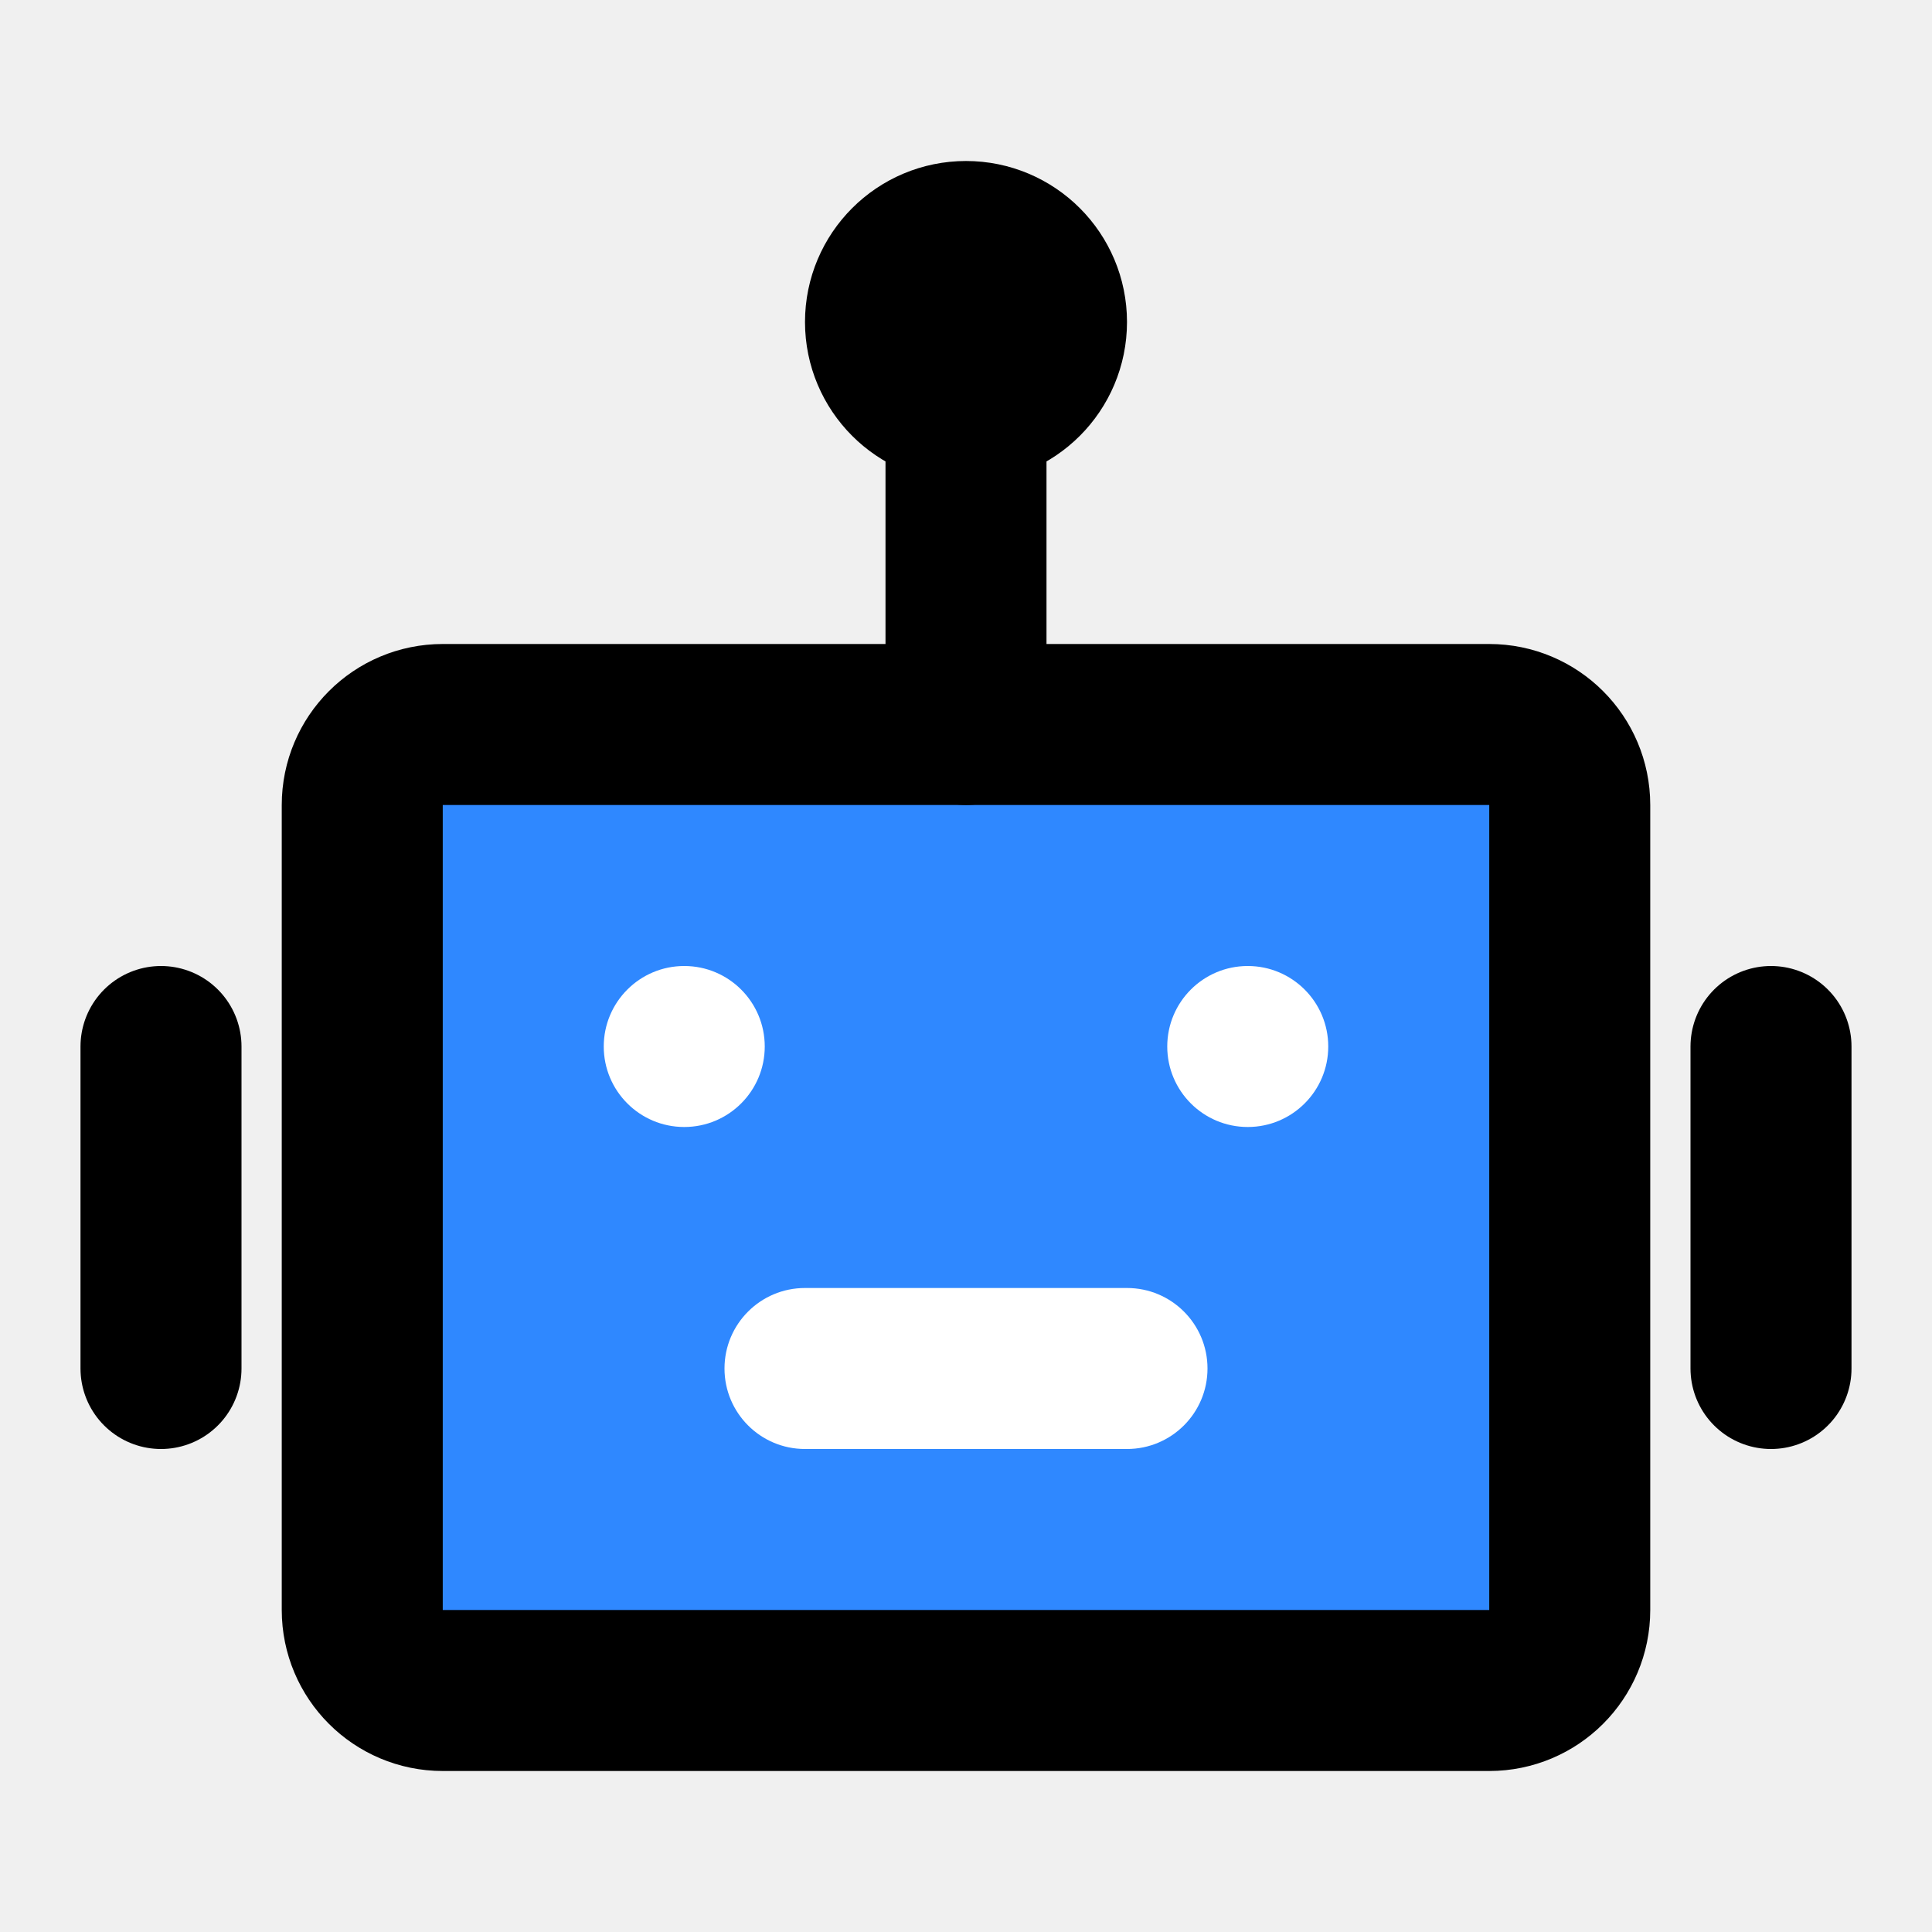
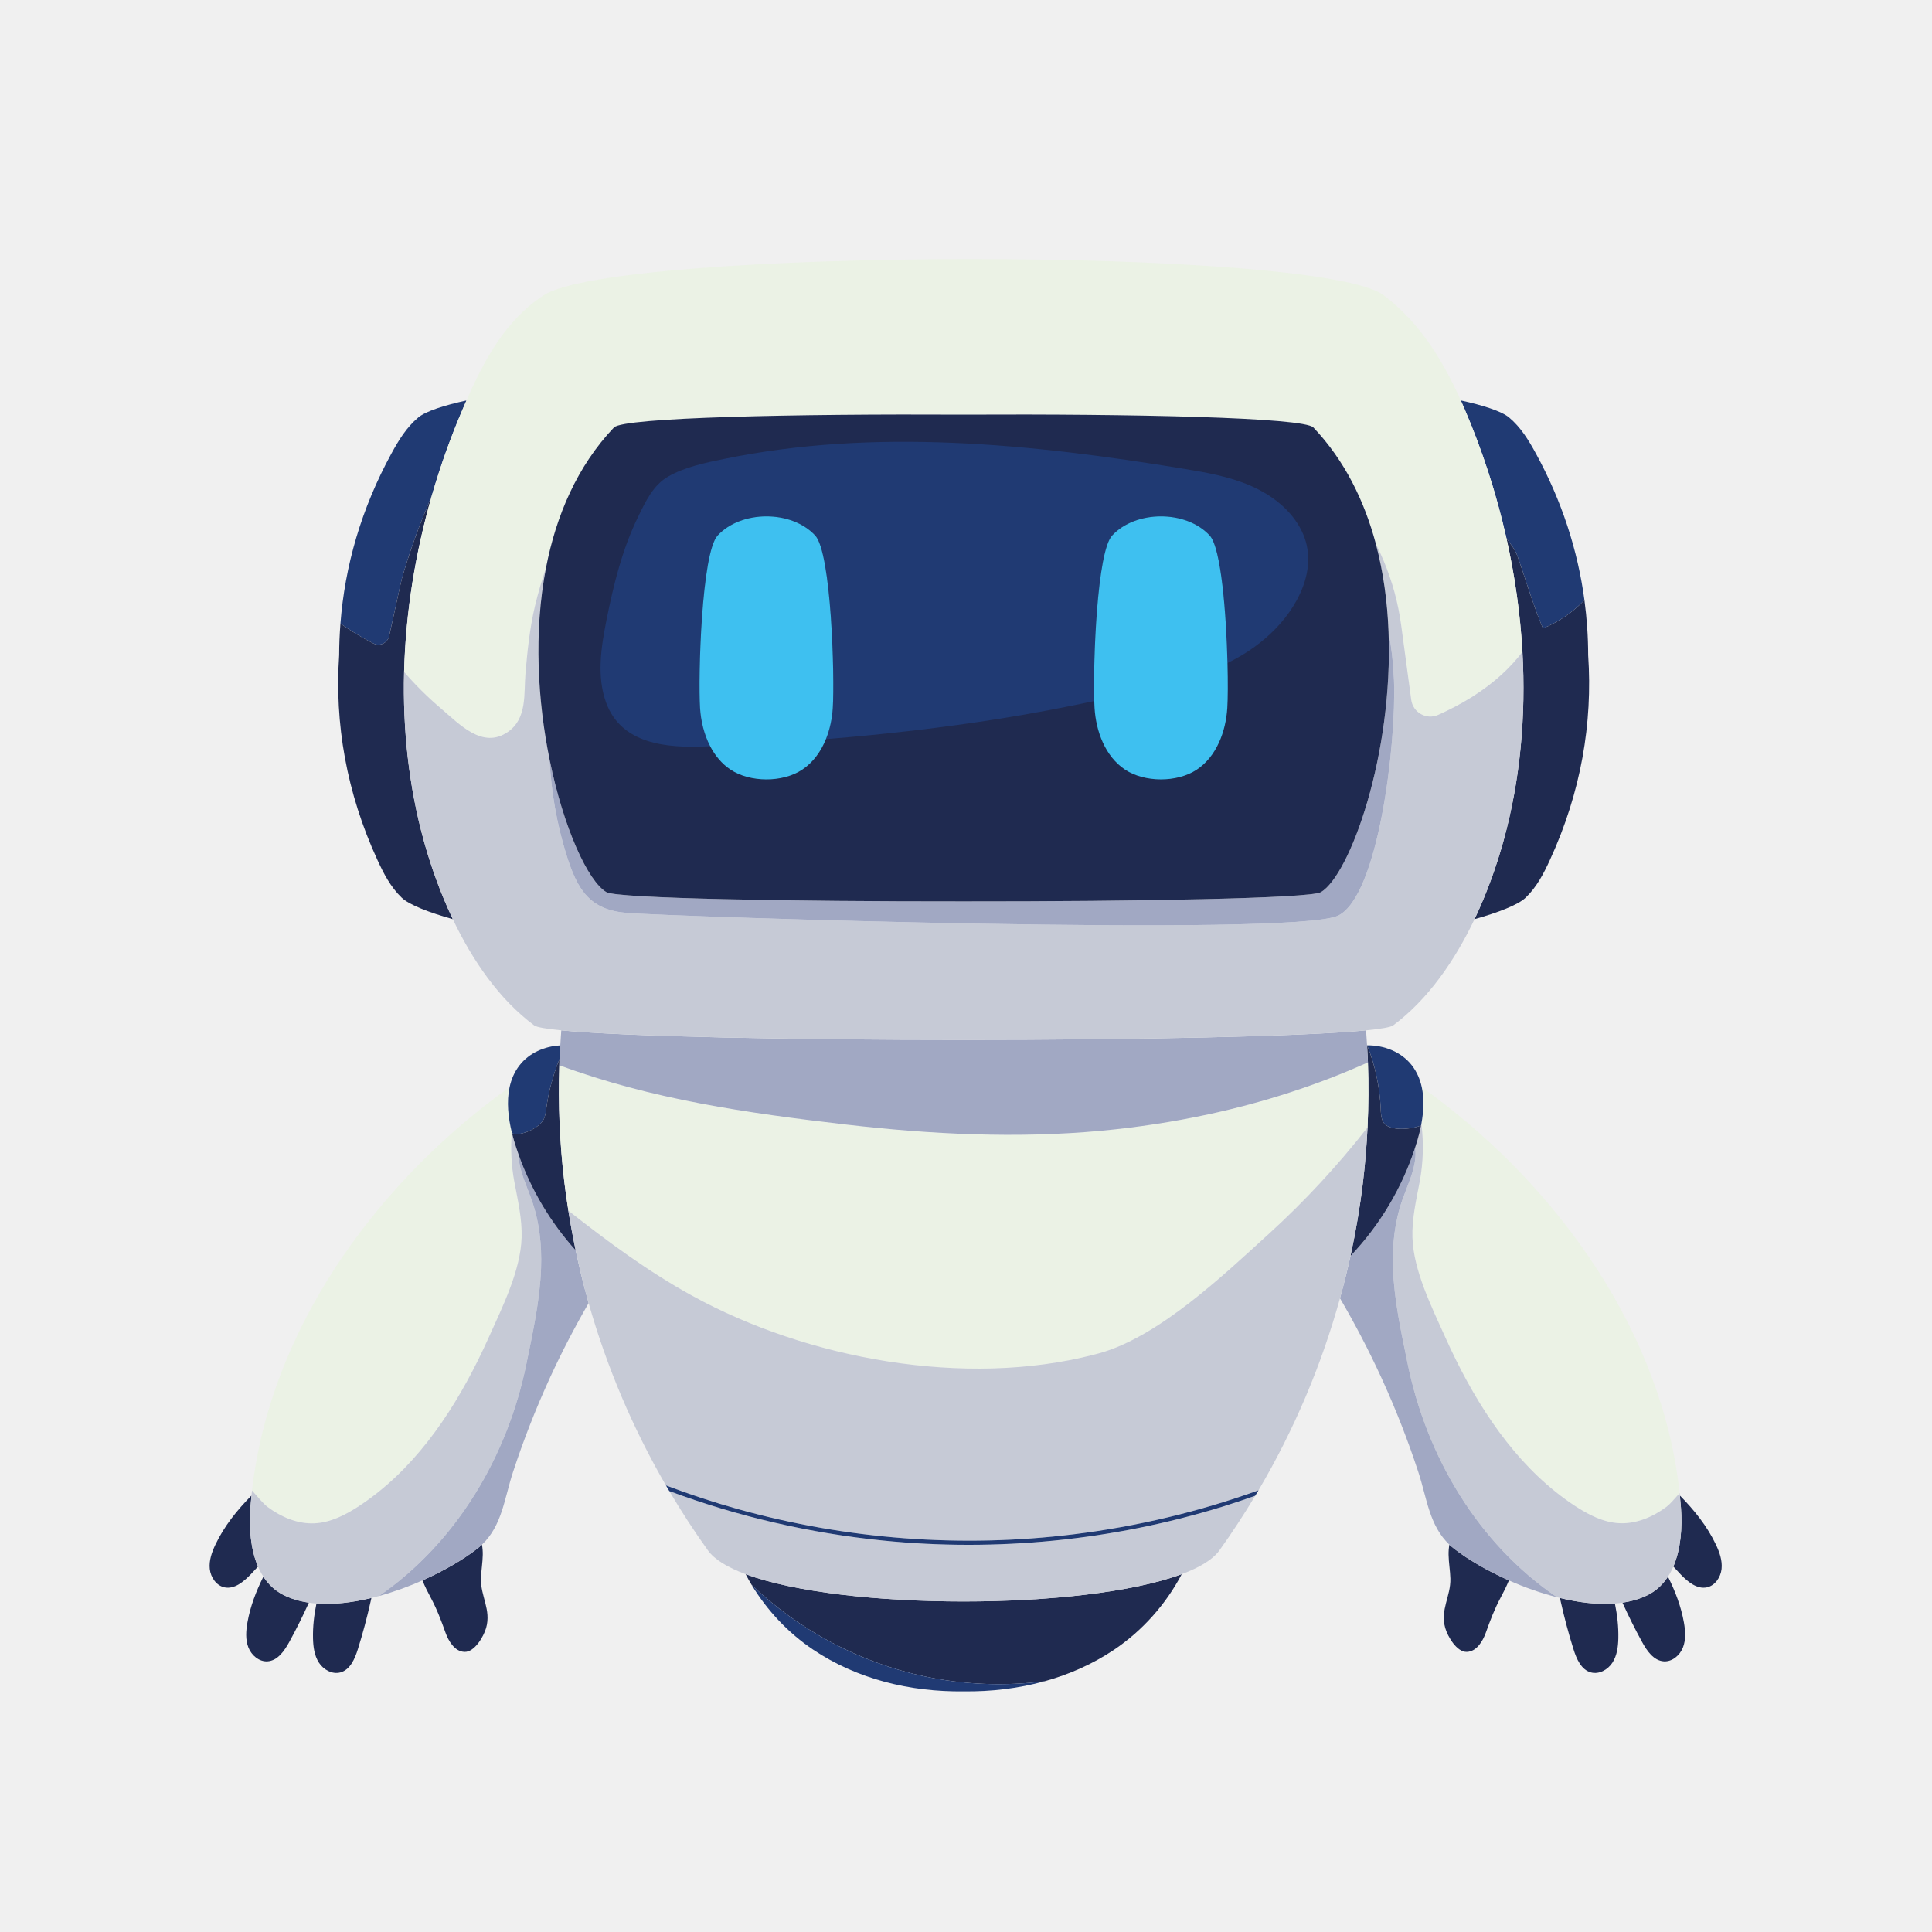
- <svg xmlns="http://www.w3.org/2000/svg" width="800px" height="800px" viewBox="0 0 48 48" fill="none">
-   <rect width="48" height="48" fill="white" fill-opacity="0.01" />
-   <rect x="9" y="18" width="30" height="24" rx="2" fill="#2F88FF" stroke="#000000" stroke-width="4" />
-   <circle cx="17" cy="26" r="2" fill="white" />
-   <circle cx="31" cy="26" r="2" fill="white" />
-   <path d="M20 32C18.895 32 18 32.895 18 34C18 35.105 18.895 36 20 36V32ZM28 36C29.105 36 30 35.105 30 34C30 32.895 29.105 32 28 32V36ZM20 36H28V32H20V36Z" fill="white" />
-   <path d="M24 10V18" stroke="#000000" stroke-width="4" stroke-linecap="round" stroke-linejoin="round" />
-   <path d="M4 26V34" stroke="#000000" stroke-width="4" stroke-linecap="round" stroke-linejoin="round" />
-   <path d="M44 26V34" stroke="#000000" stroke-width="4" stroke-linecap="round" stroke-linejoin="round" />
-   <circle cx="24" cy="8" r="2" stroke="#000000" stroke-width="4" />
+ <svg xmlns="http://www.w3.org/2000/svg" width="150" height="150" viewBox="0 0 150 150" fill="none">
+   <path d="M112.53 119.926C112.482 120.186 112.463 120.455 112.468 120.719C112.478 121.336 112.591 121.948 112.607 122.564C112.642 123.933 111.8 124.976 112.208 126.397C112.394 127.047 113.094 128.27 113.876 128.252C114.654 128.235 115.134 127.39 115.358 126.763C115.698 125.811 116.024 124.942 116.506 124.042C116.739 123.608 116.966 123.161 117.15 122.702C115.465 121.955 113.961 121.071 112.888 120.234C112.761 120.135 112.643 120.032 112.53 119.926Z" fill="#1F2A50" />
+   <path d="M129.919 121.625C130.108 121.828 130.292 122.036 130.484 122.235C131.034 122.802 131.74 123.401 132.514 123.243C133.154 123.111 133.592 122.463 133.662 121.813C133.731 121.162 133.504 120.517 133.224 119.925C132.543 118.487 131.536 117.237 130.423 116.111C130.455 116.425 130.486 116.741 130.509 117.057C130.621 118.572 130.506 120.259 129.919 121.625Z" fill="#1F2A50" />
+   <path d="M130.739 125.973C130.518 124.726 130.066 123.54 129.499 122.411C129.129 122.979 128.648 123.458 128.021 123.79C127.406 124.115 126.712 124.32 125.967 124.43C126.437 125.463 126.941 126.482 127.488 127.478C127.867 128.171 128.391 128.934 129.178 128.986C129.831 129.028 130.425 128.518 130.663 127.909C130.902 127.3 130.853 126.618 130.739 125.973Z" fill="#1F2A50" />
+   <path d="M121.114 124.066C121.136 124.169 121.158 124.271 121.181 124.373C121.457 125.607 121.784 126.829 122.162 128.035C122.398 128.789 122.76 129.641 123.523 129.847C124.154 130.017 124.837 129.634 125.191 129.084C125.545 128.534 125.632 127.855 125.647 127.201C125.668 126.29 125.563 125.386 125.38 124.497C124.051 124.599 122.584 124.422 121.114 124.066Z" fill="#1F2A50" />
+   <path d="M110.357 87.243C110.543 88.741 110.503 90.267 110.224 91.751C109.956 93.177 109.617 94.617 109.662 96.078C109.74 98.639 111.159 101.483 112.195 103.79C112.468 104.398 112.754 105.005 113.053 105.609C115.237 110.007 118.166 114.223 122.296 116.929C123.337 117.609 124.49 118.202 125.732 118.261C127.044 118.324 128.328 117.777 129.381 116.992C129.642 116.797 130 116.386 130.406 115.925C129.081 103.539 121.096 92.371 111.255 85.04C110.996 84.847 110.702 84.632 110.387 84.415C110.58 85.314 110.531 86.291 110.357 87.243Z" fill="#EBF2E5" />
+   <path d="M129.499 122.411C129.66 122.165 129.799 121.902 129.919 121.625C130.506 120.259 130.621 118.572 130.509 117.057C130.486 116.741 130.455 116.425 130.423 116.111C130.417 116.049 130.413 115.987 130.406 115.925C130 116.386 129.642 116.797 129.381 116.992C128.327 117.777 127.044 118.324 125.732 118.261C124.49 118.202 123.337 117.609 122.296 116.929C118.166 114.223 115.237 110.007 113.053 105.609C112.754 105.005 112.468 104.398 112.195 103.79C111.159 101.483 109.74 98.639 109.662 96.078C109.617 94.617 109.956 93.177 110.224 91.751C110.503 90.267 110.543 88.741 110.356 87.243C110.349 87.283 110.343 87.324 110.335 87.364C110.256 87.769 110.155 88.17 110.041 88.556C109.988 88.736 109.93 88.915 109.872 89.093C109.907 89.361 109.912 89.632 109.888 89.893C109.785 91.009 109.277 92.039 108.902 93.094C108.276 94.852 108.091 96.639 108.15 98.433C108.234 100.925 108.789 103.429 109.29 105.883C110.763 113.093 114.763 119.854 120.887 124.009C120.963 124.029 121.039 124.048 121.114 124.066C122.584 124.422 124.051 124.599 125.38 124.497C125.58 124.481 125.774 124.458 125.967 124.429C126.713 124.32 127.407 124.115 128.021 123.79C128.648 123.458 129.129 122.979 129.499 122.411Z" fill="#C6CAD6" />
+   <path d="M109.29 105.883C108.789 103.429 108.233 100.925 108.15 98.433C108.091 96.639 108.276 94.852 108.901 93.094C109.277 92.039 109.784 91.009 109.888 89.893C109.912 89.632 109.906 89.361 109.872 89.094C108.856 92.229 107.126 95.13 104.853 97.516C104.612 98.617 104.338 99.711 104.037 100.799C105.196 102.777 106.257 104.812 107.216 106.894C107.249 106.967 107.283 107.04 107.316 107.114C108.384 109.455 109.322 111.856 110.123 114.301C110.79 116.336 110.967 118.447 112.53 119.926C112.643 120.032 112.761 120.135 112.888 120.234C113.961 121.071 115.465 121.955 117.15 122.702C118.335 123.228 119.609 123.684 120.887 124.009C114.763 119.854 110.763 113.093 109.29 105.883Z" fill="#A1A8C3" />
+   <path d="M106.156 81.177C106.768 82.729 107.121 84.385 107.196 86.052C107.212 86.415 107.22 86.795 107.397 87.113C107.543 87.374 107.844 87.52 108.2 87.591C108.847 87.719 109.679 87.596 110.11 87.46C110.185 87.436 110.26 87.402 110.335 87.364C110.343 87.324 110.349 87.283 110.357 87.243C110.531 86.291 110.58 85.314 110.387 84.415C110.254 83.799 110.008 83.218 109.612 82.708C108.801 81.668 107.464 81.142 106.138 81.159C106.139 81.174 106.14 81.19 106.14 81.205C106.146 81.196 106.151 81.186 106.156 81.177Z" fill="#203A73" />
+   <path d="M108.2 87.591C107.844 87.52 107.543 87.374 107.397 87.113C107.22 86.795 107.212 86.415 107.196 86.052C107.121 84.385 106.768 82.729 106.155 81.177C106.151 81.186 106.146 81.196 106.14 81.205C106.166 81.631 106.19 82.057 106.206 82.483C106.267 84.166 106.256 85.852 106.175 87.534C106.106 88.944 105.993 90.351 105.825 91.754C105.595 93.686 105.269 95.609 104.853 97.516C107.126 95.13 108.856 92.229 109.872 89.093C109.93 88.915 109.988 88.736 110.041 88.556C110.155 88.17 110.256 87.769 110.334 87.364C110.26 87.402 110.185 87.436 110.109 87.46C109.679 87.596 108.847 87.719 108.2 87.591Z" fill="#1F2A50" />
+   <path d="M37.061 120.234C35.988 121.071 34.484 121.955 32.8 122.702C32.983 123.161 33.211 123.608 33.443 124.042C33.925 124.941 34.251 125.811 34.591 126.763C34.815 127.39 35.295 128.235 36.074 128.252C36.855 128.269 37.555 127.047 37.741 126.397C38.149 124.976 37.307 123.933 37.342 122.564C37.359 121.948 37.471 121.336 37.481 120.719C37.486 120.455 37.467 120.186 37.419 119.925C37.306 120.032 37.188 120.135 37.061 120.234Z" fill="#1F2A50" />
+   <path d="M19.44 117.057C19.463 116.741 19.494 116.425 19.526 116.111C18.413 117.237 17.407 118.487 16.725 119.925C16.445 120.517 16.218 121.162 16.288 121.813C16.357 122.463 16.795 123.111 17.436 123.243C18.209 123.401 18.915 122.802 19.465 122.235C19.658 122.036 19.841 121.828 20.03 121.625C19.443 120.259 19.328 118.572 19.44 117.057Z" fill="#1F2A50" />
+   <path d="M20.45 122.411C19.884 123.54 19.431 124.726 19.21 125.973C19.096 126.618 19.047 127.3 19.286 127.909C19.524 128.518 20.118 129.028 20.771 128.986C21.559 128.935 22.082 128.171 22.462 127.478C23.008 126.482 23.512 125.463 23.982 124.43C23.237 124.32 22.543 124.115 21.928 123.79C21.301 123.458 20.82 122.979 20.45 122.411Z" fill="#1F2A50" />
+   <path d="M24.569 124.497C24.386 125.386 24.281 126.29 24.302 127.201C24.318 127.855 24.404 128.534 24.758 129.084C25.112 129.634 25.795 130.017 26.426 129.847C27.189 129.641 27.551 128.789 27.787 128.035C28.165 126.829 28.492 125.607 28.768 124.373C28.791 124.271 28.813 124.169 28.835 124.066C27.365 124.422 25.899 124.599 24.569 124.497Z" fill="#1F2A50" />
+   <path d="M20.777 117.001C21.831 117.786 23.114 118.333 24.427 118.27C25.668 118.211 26.822 117.618 27.863 116.938C31.992 114.232 34.922 110.017 37.105 105.619C37.405 105.015 37.691 104.407 37.963 103.8C39 101.492 40.418 98.649 40.497 96.087C40.541 94.626 40.202 93.187 39.934 91.761C39.697 90.496 39.636 89.201 39.737 87.918C39.454 86.762 39.323 85.529 39.563 84.415C39.247 84.632 38.953 84.847 38.694 85.04C28.907 92.332 20.955 103.418 19.566 115.723C20.048 116.267 20.477 116.778 20.777 117.001Z" fill="#EBF2E5" />
+   <path d="M40.869 105.893C41.37 103.439 41.925 100.934 42.008 98.442C42.068 96.649 41.883 94.861 41.257 93.103C40.881 92.048 40.374 91.017 40.27 89.903C40.262 89.809 40.257 89.714 40.255 89.619C40.132 89.267 40.014 88.914 39.908 88.556C39.852 88.367 39.8 88.174 39.752 87.979C39.747 87.959 39.742 87.939 39.737 87.918C39.636 89.201 39.697 90.496 39.934 91.761C40.202 93.187 40.541 94.626 40.497 96.087C40.418 98.649 39 101.492 37.963 103.8C37.691 104.407 37.405 105.015 37.105 105.619C34.922 110.017 31.992 114.232 27.863 116.938C26.822 117.618 25.668 118.211 24.427 118.27C23.114 118.333 21.831 117.786 20.777 117.001C20.477 116.778 20.048 116.267 19.566 115.723C19.552 115.852 19.539 115.982 19.526 116.111C19.494 116.425 19.463 116.741 19.44 117.057C19.328 118.572 19.443 120.259 20.03 121.625C20.15 121.902 20.289 122.165 20.45 122.411C20.82 122.979 21.301 123.458 21.928 123.79C22.543 124.115 23.237 124.32 23.982 124.43C24.175 124.458 24.369 124.481 24.569 124.497C25.899 124.599 27.365 124.422 28.835 124.066C29.032 124.018 29.228 123.967 29.424 123.914C35.462 119.749 39.408 113.042 40.869 105.893Z" fill="#C6CAD6" />
+   <path d="M40.255 89.619C40.257 89.714 40.262 89.809 40.27 89.903C40.374 91.017 40.881 92.048 41.257 93.103C41.883 94.861 42.068 96.649 42.008 98.442C41.925 100.934 41.37 103.439 40.869 105.893C39.408 113.042 35.462 119.749 29.424 123.914C30.58 123.597 31.726 123.178 32.8 122.702C34.484 121.955 35.988 121.071 37.061 120.234C37.188 120.135 37.306 120.032 37.419 119.926C38.983 118.447 39.16 116.336 39.826 114.301C40.627 111.856 41.565 109.455 42.633 107.114C42.666 107.04 42.7 106.967 42.733 106.894C43.632 104.942 44.626 103.034 45.701 101.173C45.317 99.819 44.984 98.454 44.695 97.08C42.744 94.917 41.224 92.366 40.255 89.619Z" fill="#A1A8C3" />
+   <path d="M39.737 87.918C39.742 87.939 39.747 87.959 39.752 87.979C39.887 88.033 40.037 88.056 40.182 88.049C40.623 88.025 41.238 87.793 41.69 87.464C41.905 87.308 42.082 87.131 42.188 86.944C42.336 86.679 42.371 86.368 42.412 86.067C42.59 84.75 42.939 83.457 43.439 82.226C43.453 81.872 43.478 81.518 43.5 81.165C42.279 81.228 41.084 81.749 40.338 82.708C39.941 83.218 39.695 83.798 39.563 84.415C39.323 85.529 39.454 86.762 39.737 87.918Z" fill="#203A73" />
+   <path d="M43.427 82.705C43.432 82.546 43.432 82.385 43.439 82.225C42.939 83.457 42.591 84.75 42.412 86.067C42.371 86.368 42.336 86.679 42.188 86.944C42.082 87.131 41.905 87.308 41.69 87.464C41.238 87.793 40.623 88.025 40.182 88.049C40.037 88.056 39.887 88.033 39.752 87.979C39.801 88.174 39.852 88.367 39.908 88.556C40.014 88.914 40.132 89.267 40.255 89.619C41.224 92.366 42.744 94.917 44.696 97.08C44.48 96.056 44.29 95.029 44.128 93.997C44.01 93.251 43.902 92.503 43.812 91.754C43.453 88.751 43.327 85.725 43.427 82.705Z" fill="#1F2A50" />
+   <path d="M57.891 122.218C58.038 122.497 58.19 122.775 58.355 123.046C62.067 126.596 66.779 129.093 71.805 130.159C74.858 130.807 78.018 130.925 81.112 130.529C83.026 130 84.852 129.192 86.508 128.077C88.697 126.605 90.523 124.553 91.75 122.216C84.163 125.044 65.481 125.044 57.891 122.218Z" fill="#1F2A50" />
+   <path d="M106.206 82.483C102.256 84.261 98.089 85.596 93.834 86.514C91.093 87.105 88.312 87.528 85.515 87.79C78.96 88.402 72.258 88.071 65.725 87.314C57.972 86.416 50.552 85.348 43.427 82.705C43.327 85.725 43.453 88.751 43.812 91.754C43.902 92.503 44.01 93.251 44.128 93.997C47.197 96.41 50.338 98.731 53.755 100.609C62.666 105.507 74.897 107.764 84.925 105.178C85.052 105.145 85.178 105.112 85.304 105.078C89.953 103.815 95.005 98.984 98.488 95.818C101.278 93.282 103.85 90.505 106.175 87.534C106.256 85.852 106.268 84.166 106.206 82.483Z" fill="#EBF2E5" />
+   <path d="M68.54 119.606C62.883 119.036 57.293 117.751 51.964 115.766C52.895 117.341 53.894 118.882 54.969 120.379C55.478 121.087 56.5 121.699 57.891 122.218C65.481 125.045 84.163 125.044 91.75 122.216C93.14 121.698 94.16 121.086 94.669 120.379C95.661 118.998 96.585 117.578 97.454 116.131C96.607 116.43 95.757 116.718 94.898 116.983C86.4 119.6 77.387 120.499 68.54 119.606Z" fill="#C6CAD6" />
+   <path d="M105.825 91.754C105.993 90.351 106.106 88.944 106.175 87.534C103.85 90.505 101.278 93.282 98.488 95.818C95.005 98.984 89.953 103.815 85.304 105.078C85.178 105.112 85.052 105.145 84.925 105.178C74.897 107.764 62.666 105.507 53.755 100.609C50.338 98.731 47.197 96.41 44.128 93.997C44.29 95.029 44.479 96.057 44.695 97.08C44.984 98.454 45.317 99.819 45.701 101.173C47.093 106.083 49.105 110.846 51.702 115.326C53.522 116.016 55.372 116.627 57.248 117.152C65.732 119.525 74.67 120.199 83.413 119.115C88.282 118.512 93.092 117.372 97.71 115.706C100.483 111.002 102.603 105.98 104.037 100.799C104.338 99.71 104.612 98.617 104.853 97.516C105.269 95.609 105.595 93.686 105.825 91.754Z" fill="#C6CAD6" />
+   <path d="M83.413 119.115C74.67 120.199 65.732 119.525 57.248 117.152C55.372 116.627 53.522 116.016 51.703 115.326C51.788 115.473 51.877 115.619 51.964 115.766C57.293 117.75 62.883 119.036 68.54 119.606C77.387 120.499 86.4 119.6 94.898 116.983C95.757 116.718 96.607 116.43 97.454 116.131C97.539 115.989 97.627 115.848 97.711 115.706C93.093 117.372 88.282 118.512 83.413 119.115Z" fill="#203A73" />
+   <path d="M43.427 82.705C50.552 85.348 57.972 86.416 65.725 87.314C72.258 88.071 78.96 88.402 85.515 87.79C88.312 87.528 91.093 87.105 93.834 86.514C98.089 85.596 102.256 84.261 106.206 82.483C106.19 82.057 106.166 81.631 106.141 81.205C106.14 81.19 106.139 81.174 106.138 81.159C106.115 80.771 106.092 80.383 106.061 79.996C95.993 80.98 53.645 80.98 43.577 79.996C43.546 80.385 43.523 80.775 43.5 81.165C43.478 81.518 43.453 81.871 43.439 82.225C43.432 82.385 43.432 82.546 43.427 82.705Z" fill="#A1A8C3" />
+   <path d="M30.213 49.381C30.561 47.862 31.099 45.278 31.204 44.913C31.724 43.106 32.345 41.325 33.071 39.59C33.198 39.287 33.357 38.857 33.551 38.397C34.206 36.14 34.995 33.933 35.907 31.806C36.009 31.568 36.112 31.33 36.217 31.093C34.514 31.463 33.06 31.924 32.475 32.413C31.559 33.18 30.952 34.185 30.402 35.189C28.055 39.479 26.775 43.932 26.432 48.414C27.249 48.987 28.103 49.508 28.994 49.958C29.49 50.208 30.089 49.922 30.213 49.381Z" fill="#203A73" />
+   <path d="M119.235 35.189C118.686 34.186 118.08 33.18 117.163 32.413C116.577 31.924 115.122 31.462 113.417 31.092C113.524 31.329 113.628 31.566 113.731 31.806C115.095 34.986 116.186 38.343 116.959 41.784C117.292 42.27 117.616 42.616 117.823 43.198C118.332 44.629 118.76 46.073 119.283 47.493C119.443 47.928 119.612 48.36 119.796 48.789C121.066 48.257 122.136 47.519 123.014 46.584C122.494 42.722 121.263 38.895 119.235 35.189Z" fill="#203A73" />
+   <path d="M123.305 50.863C123.303 49.435 123.205 48.007 123.014 46.584C122.137 47.519 121.066 48.257 119.796 48.789C119.613 48.36 119.444 47.928 119.283 47.493C118.76 46.073 118.332 44.629 117.823 43.198C117.616 42.616 117.292 42.27 116.959 41.784C117.611 44.687 118.035 47.649 118.202 50.615C118.48 55.571 118.04 60.538 116.74 65.254C116.198 67.218 115.452 69.325 114.483 71.363C116.298 70.855 117.867 70.256 118.453 69.692C119.315 68.865 119.85 67.819 120.329 66.78C122.746 61.53 123.665 56.155 123.305 50.863Z" fill="#1F2A50" />
+   <path d="M31.374 52.166C31.492 47.52 32.256 42.858 33.551 38.397C33.357 38.857 33.198 39.287 33.071 39.59C32.345 41.325 31.724 43.106 31.204 44.913C31.099 45.278 30.561 47.862 30.213 49.381C30.089 49.922 29.49 50.208 28.994 49.958C28.103 49.508 27.25 48.987 26.432 48.414C26.369 49.23 26.334 50.046 26.333 50.863C25.973 56.155 26.892 61.53 29.309 66.78C29.788 67.82 30.323 68.865 31.184 69.693C31.771 70.256 33.34 70.855 35.156 71.363C34.186 69.325 33.44 67.219 32.898 65.254C31.734 61.03 31.261 56.605 31.374 52.166Z" fill="#1F2A50" />
+   <path d="M116.959 41.784C116.186 38.343 115.095 34.986 113.731 31.806C113.628 31.566 113.524 31.329 113.417 31.092C112.013 27.965 110.261 25.087 107.439 22.93C102.448 19.114 47.808 19.239 42.2 22.93C39.23 24.884 37.604 27.938 36.217 31.093C36.112 31.33 36.009 31.568 35.907 31.806C34.995 33.933 34.206 36.14 33.551 38.397C32.256 42.858 31.492 47.52 31.374 52.166C32.247 53.179 33.2 54.123 34.218 54.988C35.678 56.231 37.467 58.181 39.424 56.83C40.957 55.771 40.656 53.856 40.801 52.22C40.955 50.493 41.129 48.744 41.534 47.054C41.773 46.051 42.06 45.058 42.392 44.081C43.174 40.042 44.803 36.208 47.667 33.188C48.407 32.408 61.767 32.127 74.819 32.193C87.871 32.127 101.231 32.408 101.971 33.188C104.386 35.734 105.921 38.861 106.814 42.2C107.03 42.637 107.235 43.079 107.424 43.529C108.117 45.185 108.555 46.816 108.794 48.587L109.569 54.334C109.702 55.32 110.746 55.911 111.654 55.505C113.465 54.694 115.16 53.682 116.623 52.338C117.226 51.783 117.746 51.208 118.202 50.615C118.035 47.649 117.611 44.687 116.959 41.784Z" fill="#EBF2E5" />
+   <path d="M118.202 50.615C117.746 51.208 117.226 51.783 116.622 52.338C115.16 53.682 113.465 54.694 111.654 55.505C110.745 55.911 109.702 55.32 109.568 54.334L108.794 48.587C108.555 46.816 108.116 45.185 107.423 43.529C107.235 43.079 107.03 42.637 106.814 42.2C107.406 44.418 107.716 46.729 107.806 49.028C108.037 50.268 108.179 51.536 108.229 52.808C108.423 57.823 106.998 69.602 103.884 71.091C100.39 72.762 52.141 71.163 48.675 70.879C45.794 70.643 44.835 69.115 43.976 66.367C43.236 63.996 42.791 61.48 42.666 58.952C41.756 54.469 41.415 49.117 42.392 44.081C42.06 45.058 41.773 46.051 41.534 47.054C41.129 48.744 40.955 50.493 40.801 52.22C40.656 53.856 40.957 55.771 39.424 56.83C37.467 58.181 35.678 56.231 34.218 54.988C33.2 54.123 32.247 53.179 31.374 52.166C31.261 56.605 31.734 61.03 32.898 65.254C33.44 67.218 34.186 69.325 35.156 71.363C36.674 74.555 38.745 77.578 41.471 79.61C41.662 79.752 42.399 79.88 43.577 79.996C53.645 80.98 95.992 80.98 106.061 79.996C107.239 79.88 107.977 79.752 108.167 79.61C110.893 77.578 112.964 74.555 114.483 71.363C115.452 69.325 116.198 67.218 116.74 65.254C118.04 60.538 118.48 55.571 118.202 50.615Z" fill="#C6CAD6" />
+   <path d="M102.556 69.268C101.729 69.757 88.12 69.995 74.819 69.983C61.518 69.995 47.908 69.757 47.081 69.268C45.651 68.423 43.753 64.308 42.666 58.952C42.791 61.48 43.236 63.997 43.976 66.367C44.835 69.116 45.794 70.643 48.675 70.879C52.141 71.163 100.39 72.762 103.884 71.092C106.998 69.602 108.423 57.824 108.229 52.808C108.179 51.536 108.037 50.269 107.806 49.028C108.185 58.604 104.798 67.945 102.556 69.268Z" fill="#A1A8C3" />
+   <path d="M107.806 49.028C107.716 46.73 107.406 44.419 106.814 42.2C105.921 38.861 104.386 35.734 101.971 33.189C101.231 32.408 87.871 32.127 74.819 32.193C61.767 32.127 48.407 32.408 47.667 33.189C44.803 36.208 43.174 40.042 42.392 44.081C41.415 49.117 41.756 54.469 42.666 58.952C43.753 64.308 45.651 68.423 47.081 69.268C47.908 69.757 61.518 69.995 74.819 69.983C88.12 69.995 101.729 69.757 102.556 69.268C104.798 67.945 108.185 58.604 107.806 49.028Z" fill="#1F2A50" />
+   <path d="M47.084 48.157C46.663 50.275 46.319 52.522 47.059 54.55C48.245 57.803 51.803 58.077 54.786 57.953C54.903 57.948 55.02 57.941 55.137 57.937C54.662 57.024 54.414 55.973 54.351 54.969C54.197 52.493 54.467 42.936 55.714 41.58C57.533 39.603 61.457 39.583 63.295 41.58C64.542 42.937 64.812 52.493 64.657 54.969C64.607 55.777 64.436 56.614 64.125 57.385C68.659 57.018 73.2 56.505 77.677 55.791C80.116 55.401 82.543 54.945 84.957 54.429C84.864 51.337 85.174 42.852 86.343 41.58C88.163 39.603 92.086 39.583 93.924 41.58C94.816 42.55 95.207 47.706 95.302 51.474C96.464 50.909 97.565 50.196 98.598 49.24C100.715 47.282 102.464 44.1 101.07 41.235C100.28 39.61 98.756 38.434 97.098 37.714C95.441 36.994 93.641 36.68 91.858 36.388C80.071 34.459 67.939 33.225 56.239 35.627C54.782 35.925 53.169 36.255 51.865 37.006C50.716 37.668 50.134 38.917 49.555 40.097C48.311 42.631 47.633 45.402 47.084 48.157Z" fill="#203A73" />
+   <path d="M63.295 41.581C61.457 39.583 57.533 39.604 55.714 41.581C54.467 42.936 54.197 52.493 54.351 54.969C54.414 55.973 54.662 57.024 55.137 57.937C55.515 58.662 56.036 59.3 56.724 59.757C58.217 60.749 60.744 60.781 62.284 59.757C63.142 59.187 63.74 58.336 64.125 57.385C64.436 56.614 64.607 55.777 64.657 54.969C64.812 52.493 64.542 42.937 63.295 41.581Z" fill="#3EC0F0" />
+   <path d="M86.343 41.581C85.174 42.852 84.864 51.337 84.957 54.43C84.963 54.634 84.971 54.816 84.981 54.969C85.093 56.772 85.8 58.725 87.353 59.757C88.846 60.748 91.373 60.78 92.914 59.757C94.468 58.725 95.174 56.772 95.287 54.969C95.331 54.263 95.34 52.979 95.302 51.474C95.207 47.706 94.815 42.55 93.924 41.581C92.086 39.583 88.162 39.604 86.343 41.581Z" fill="#3EC0F0" />
+   <path d="M71.805 130.159C66.779 129.093 62.067 126.596 58.355 123.046C59.558 125.038 61.203 126.782 63.13 128.077C66.544 130.374 70.682 131.37 74.819 131.316C76.95 131.343 79.08 131.093 81.112 130.529C78.018 130.925 74.858 130.807 71.805 130.159Z" fill="#203A73" />
</svg>
